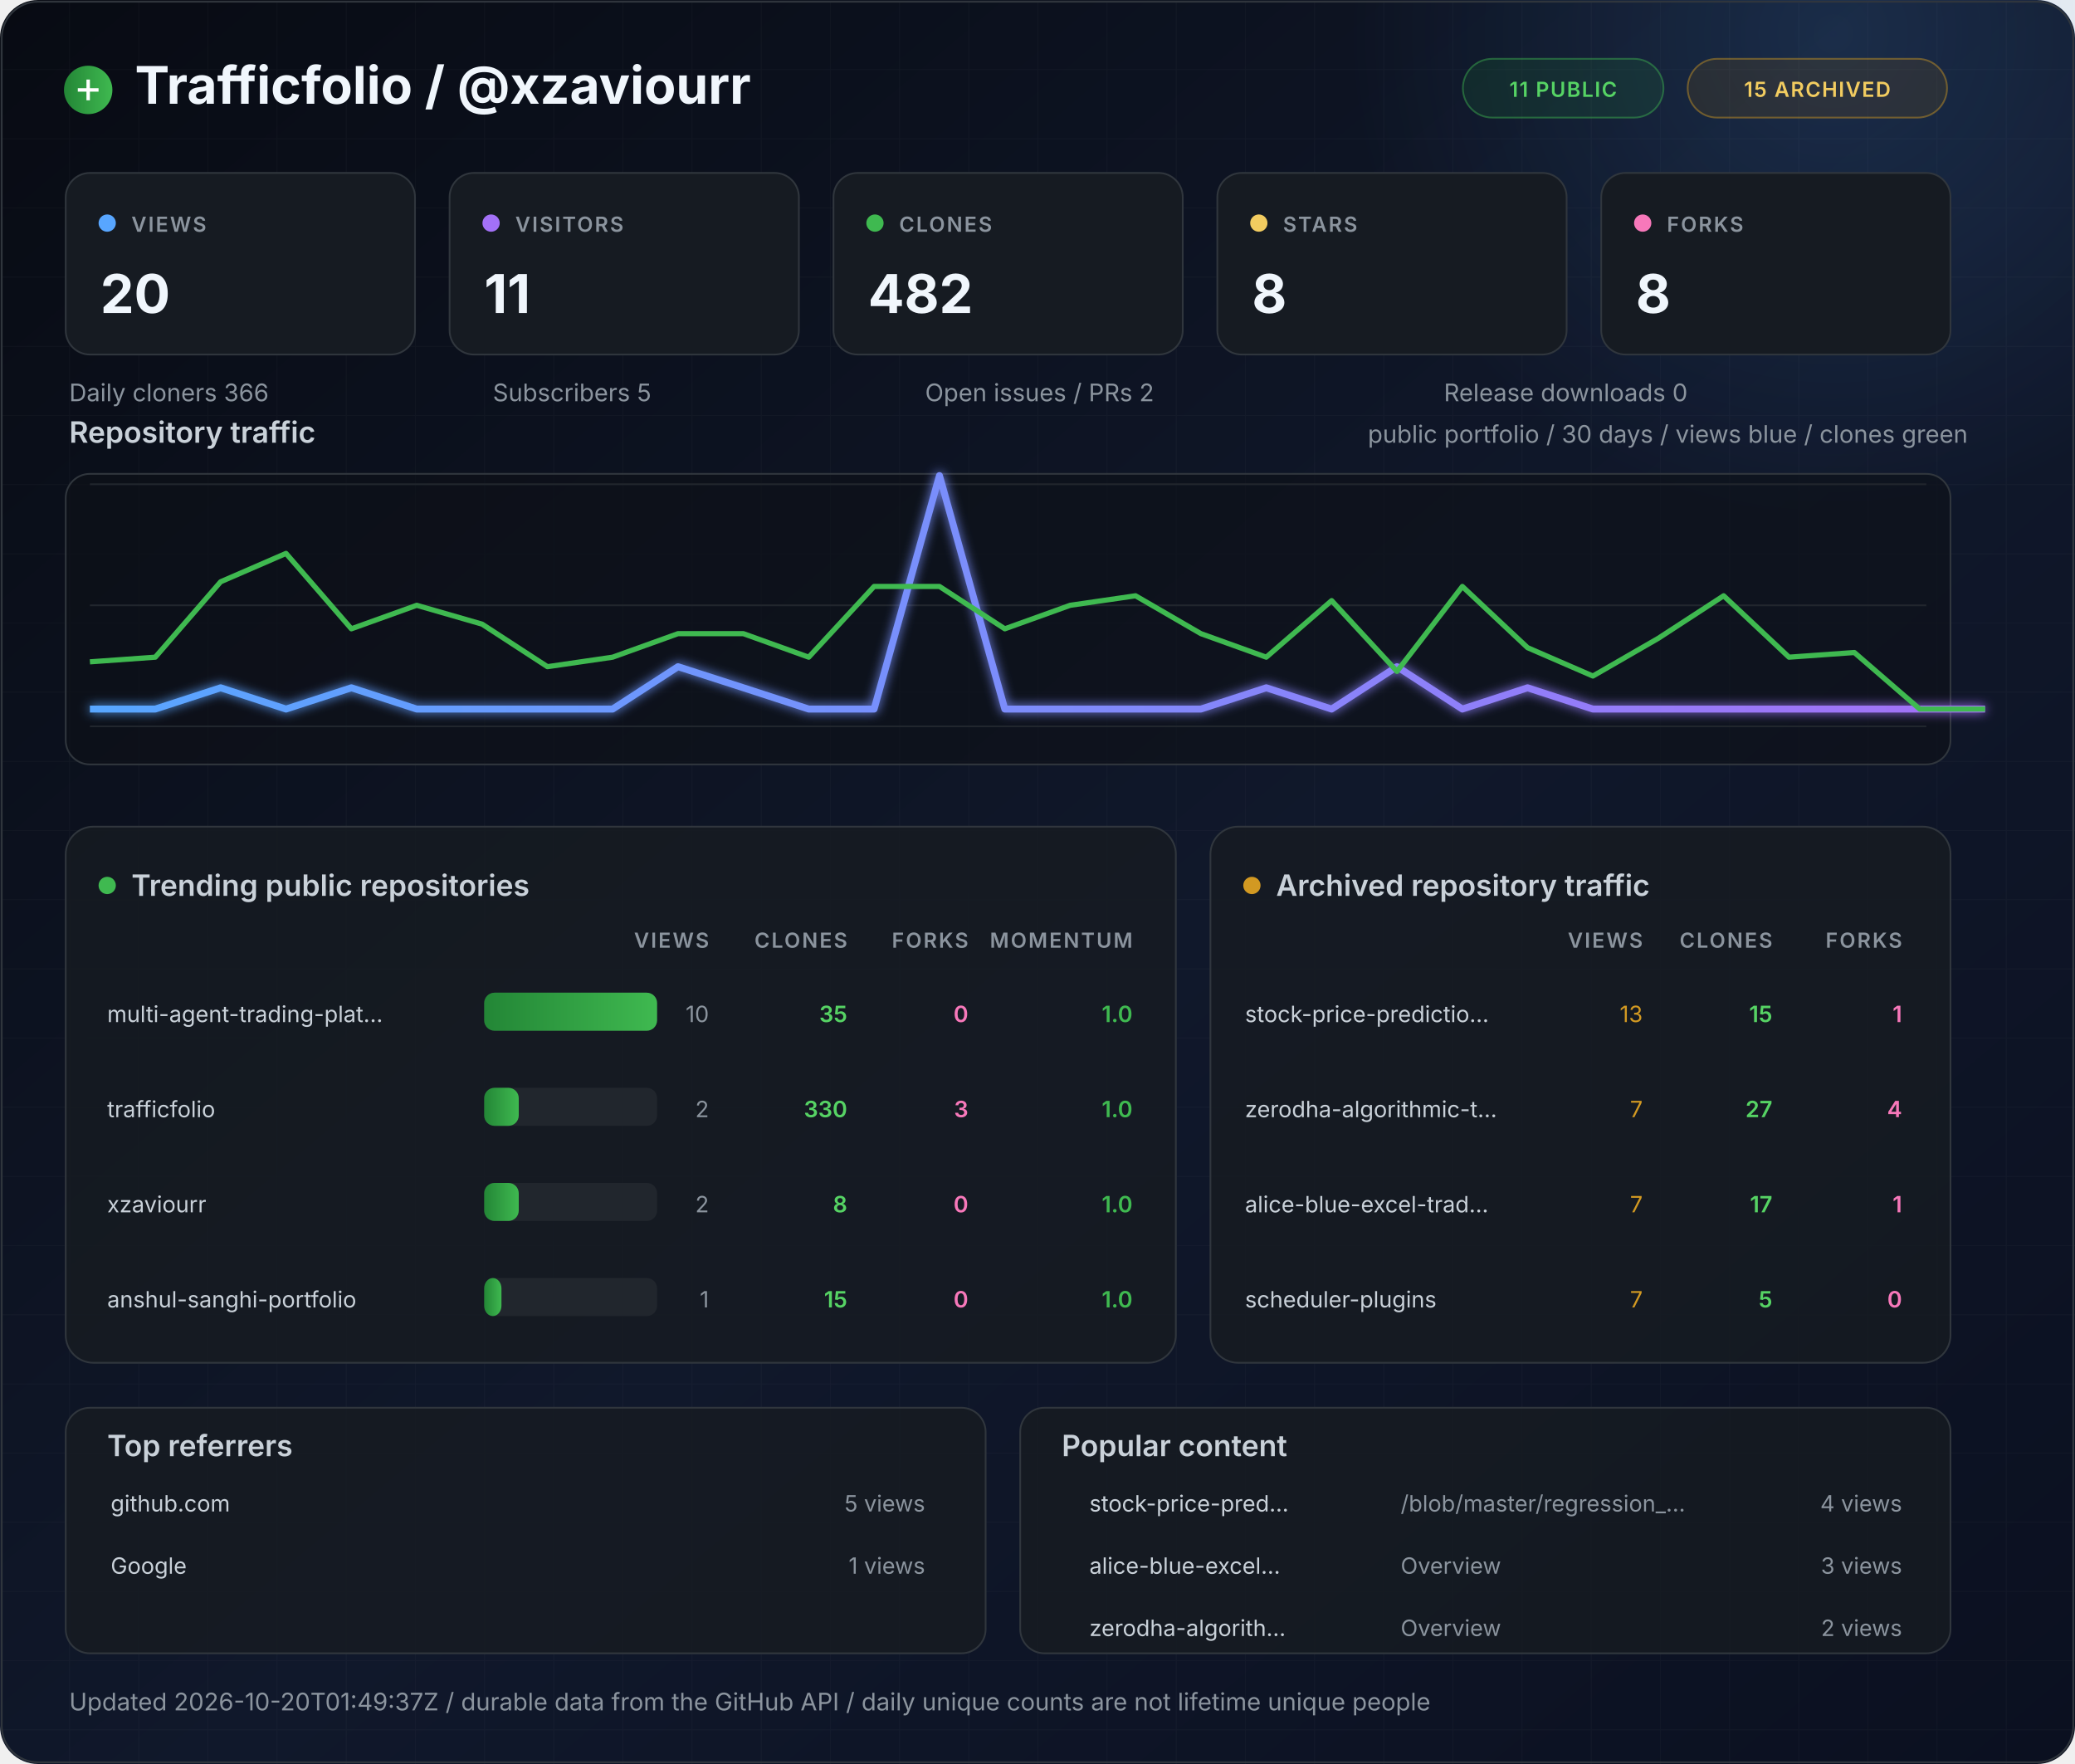
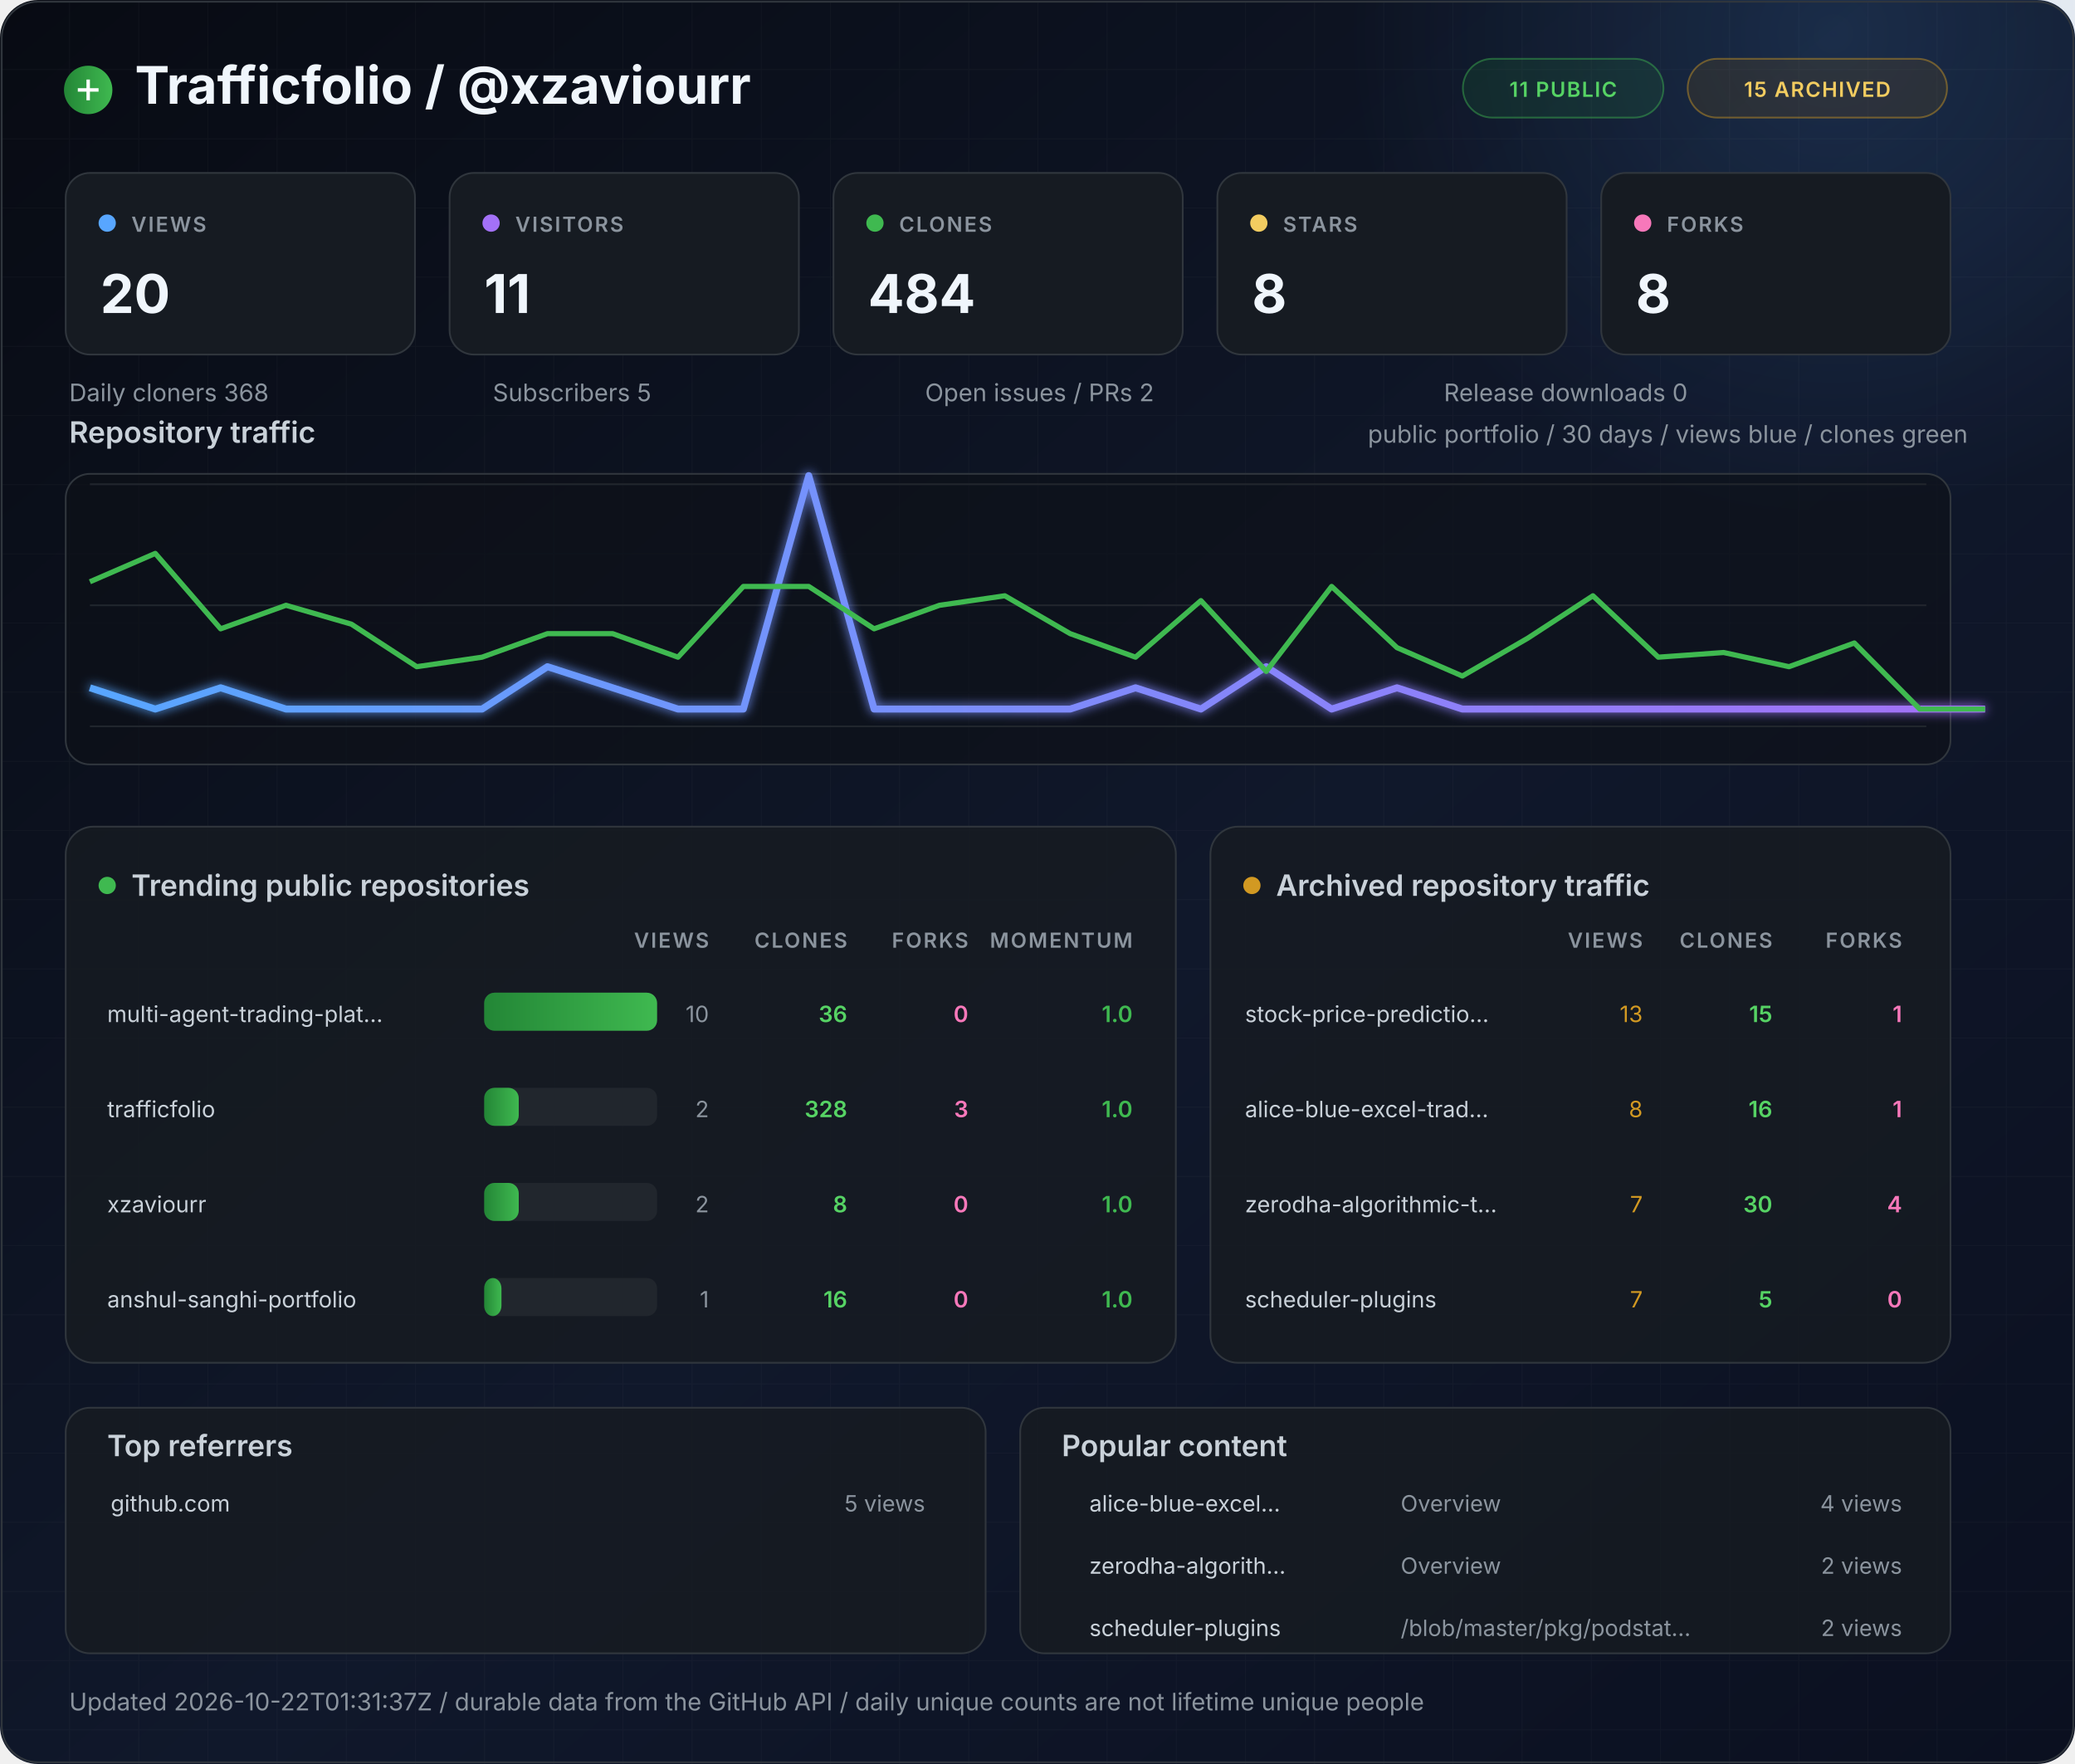
<svg xmlns="http://www.w3.org/2000/svg" width="1200" height="1020" viewBox="0 0 1200 1020" role="img" aria-label="Trafficfolio GitHub analytics dashboard for xzaviourr">
  <defs>
    <linearGradient id="bg" x1="0" y1="0" x2="1" y2="1">
      <stop stop-color="#080b13" />
      <stop offset=".55" stop-color="#10182b" />
      <stop offset="1" stop-color="#0b1020" />
    </linearGradient>
    <linearGradient id="line" x1="0" y1="0" x2="1" y2="0">
      <stop stop-color="#58a6ff" />
      <stop offset="1" stop-color="#a371f7" />
    </linearGradient>
    <linearGradient id="bar" x1="0" y1="0" x2="1" y2="0">
      <stop stop-color="#238636" />
      <stop offset="1" stop-color="#3fb950" />
    </linearGradient>
    <linearGradient id="archiveBar" x1="0" y1="0" x2="1" y2="0">
      <stop stop-color="#9e6a03" />
      <stop offset="1" stop-color="#f2cc60" />
    </linearGradient>
    <radialGradient id="ambient">
      <stop stop-color="#58a6ff" stop-opacity=".16" />
      <stop offset="1" stop-color="#58a6ff" stop-opacity="0" />
    </radialGradient>
    <pattern id="grid" width="40" height="40" patternUnits="userSpaceOnUse">
      <path d="M40 0H0V40" fill="none" stroke="#ffffff" stroke-opacity=".025" />
    </pattern>
    <filter id="glow">
      <feGaussianBlur stdDeviation="3" result="b" />
      <feMerge>
        <feMergeNode in="b" />
        <feMergeNode in="SourceGraphic" />
      </feMerge>
    </filter>
    <style>
    .title{font:750 30px -apple-system,BlinkMacSystemFont,"Segoe UI",sans-serif;fill:#f0f6fc}
    .subtitle{font:14px -apple-system,BlinkMacSystemFont,"Segoe UI",sans-serif;fill:#8b949e}
    .label{font:600 12px -apple-system,BlinkMacSystemFont,"Segoe UI",sans-serif;fill:#8b949e;letter-spacing:1px}
    .metric{font:700 31px -apple-system,BlinkMacSystemFont,"Segoe UI",sans-serif;fill:#f0f6fc}
    .section{font:600 17px -apple-system,BlinkMacSystemFont,"Segoe UI",sans-serif;fill:#c9d1d9}
    .repo,.value,.trend,.archive,.clone,.fork{font:13px -apple-system,BlinkMacSystemFont,"Segoe UI",sans-serif;fill:#c9d1d9}
    .value{fill:#8b949e} .trend{fill:#3fb950;font-weight:600} .archive{fill:#d29922}
    .clone{fill:#56d364;font-weight:600} .fork{fill:#f778ba;font-weight:600}
    .pill{font:600 12px -apple-system,BlinkMacSystemFont,"Segoe UI",sans-serif;letter-spacing:.7px}
  </style>
  </defs>
  <rect width="1200" height="1020" rx="22" fill="url(#bg)" />
  <rect width="1200" height="1020" rx="22" fill="url(#grid)" />
  <circle cx="1060" cy="20" r="280" fill="url(#ambient)" />
  <rect x="1" y="1" width="1198" height="1018" rx="21" fill="none" stroke="#30363d" />
  <circle cx="51" cy="52" r="14" fill="url(#bar)" />
  <path d="M45 52h12M51 46v12" stroke="#fff" stroke-width="2" />
  <text x="78" y="60" class="title">Trafficfolio / @xzaviourr</text>
  <rect x="846" y="34" width="116" height="34" rx="17" fill="#238636" fill-opacity=".16" stroke="#3fb950" stroke-opacity=".45" />
  <text x="904" y="56" text-anchor="middle" class="pill" fill="#56d364">11 PUBLIC</text>
  <rect x="976" y="34" width="150" height="34" rx="17" fill="#9e6a03" fill-opacity=".14" stroke="#d29922" stroke-opacity=".45" />
  <text x="1051" y="56" text-anchor="middle" class="pill" fill="#f2cc60">15 ARCHIVED</text>
  <rect x="38" y="100" width="202" height="105" rx="14" fill="#161b22" stroke="#30363d" />
  <circle cx="62" cy="129" r="5" fill="#58a6ff" />
  <text x="76" y="134" class="label">VIEWS</text>
  <text x="58" y="181" class="metric">20</text>
  <rect x="260" y="100" width="202" height="105" rx="14" fill="#161b22" stroke="#30363d" />
  <circle cx="284" cy="129" r="5" fill="#a371f7" />
  <text x="298" y="134" class="label">VISITORS</text>
  <text x="280" y="181" class="metric">11</text>
  <rect x="482" y="100" width="202" height="105" rx="14" fill="#161b22" stroke="#30363d" />
  <circle cx="506" cy="129" r="5" fill="#3fb950" />
  <text x="520" y="134" class="label">CLONES</text>
-   <text x="502" y="181" class="metric">482</text>
+   <text x="502" y="181" class="metric">484</text>
  <rect x="704" y="100" width="202" height="105" rx="14" fill="#161b22" stroke="#30363d" />
  <circle cx="728" cy="129" r="5" fill="#f2cc60" />
  <text x="742" y="134" class="label">STARS</text>
  <text x="724" y="181" class="metric">8</text>
  <rect x="926" y="100" width="202" height="105" rx="14" fill="#161b22" stroke="#30363d" />
  <circle cx="950" cy="129" r="5" fill="#f778ba" />
  <text x="964" y="134" class="label">FORKS</text>
  <text x="946" y="181" class="metric">8</text>
-   <text x="40" y="232" class="subtitle">Daily cloners 366</text>
+   <text x="40" y="232" class="subtitle">Daily cloners 368</text>
  <text x="285" y="232" class="subtitle">Subscribers 5</text>
  <text x="535" y="232" class="subtitle">Open issues / PRs 2</text>
  <text x="835" y="232" class="subtitle">Release downloads 0</text>
  <text x="40" y="256" class="section">Repository traffic</text>
  <text x="1138" y="256" text-anchor="end" class="subtitle">public portfolio / 30 days / views blue / clones green</text>
  <rect x="38" y="274" width="1090" height="168" rx="14" fill="#0d1117" fill-opacity=".62" stroke="#30363d" />
  <line x1="52" y1="420" x2="1114" y2="420" stroke="#21262d" />
  <line x1="52" y1="350" x2="1114" y2="350" stroke="#21262d" />
  <line x1="52" y1="280" x2="1114" y2="280" stroke="#21262d" />
-   <polyline points="52.0,410.0 89.8,410.0 127.6,397.7 165.4,410.0 203.2,397.7 241.0,410.0 278.8,410.0 316.6,410.0 354.3,410.0 392.1,385.5 429.9,397.7 467.7,410.0 505.5,410.0 543.3,275.0 581.1,410.0 618.9,410.0 656.7,410.0 694.5,410.0 732.3,397.7 770.1,410.0 807.9,385.5 845.7,410.0 883.4,397.7 921.2,410.0 959.0,410.0 996.8,410.0 1034.6,410.0 1072.4,410.0 1110.2,410.0 1148.0,410.0" fill="none" stroke="url(#line)" stroke-width="4" stroke-linejoin="round" filter="url(#glow)" />
-   <polyline points="52.0,382.7 89.8,380.0 127.6,336.4 165.4,320.0 203.2,363.6 241.0,350.0 278.8,360.9 316.6,385.5 354.3,380.0 392.1,366.4 429.9,366.4 467.7,380.0 505.5,339.1 543.3,339.1 581.1,363.6 618.9,350.0 656.7,344.5 694.5,366.4 732.3,380.0 770.1,347.3 807.9,388.2 845.7,339.1 883.4,374.5 921.2,390.9 959.0,369.1 996.8,344.5 1034.6,380.0 1072.4,377.3 1110.2,410.0 1148.0,410.0" fill="none" stroke="#3fb950" stroke-width="3" stroke-linejoin="round" />
+   <polyline points="52.0,397.7 89.8,410.0 127.6,397.7 165.4,410.0 203.2,410.0 241.0,410.0 278.8,410.0 316.6,385.5 354.3,397.7 392.1,410.0 429.9,410.0 467.7,275.0 505.5,410.0 543.3,410.0 581.1,410.0 618.9,410.0 656.7,397.7 694.5,410.0 732.3,385.5 770.1,410.0 807.9,397.7 845.7,410.0 883.4,410.0 921.2,410.0 959.0,410.0 996.8,410.0 1034.6,410.0 1072.4,410.0 1110.2,410.0 1148.0,410.0" fill="none" stroke="url(#line)" stroke-width="4" stroke-linejoin="round" filter="url(#glow)" />
+   <polyline points="52.0,336.4 89.8,320.0 127.6,363.6 165.4,350.0 203.2,360.9 241.0,385.5 278.8,380.0 316.6,366.4 354.3,366.4 392.1,380.0 429.9,339.1 467.7,339.1 505.5,363.6 543.3,350.0 581.1,344.5 618.9,366.4 656.7,380.0 694.5,347.3 732.3,388.2 770.1,339.1 807.9,374.5 845.7,390.9 883.4,369.1 921.2,344.5 959.0,380.0 996.8,377.3 1034.6,385.5 1072.4,371.8 1110.2,410.0 1148.0,410.0" fill="none" stroke="#3fb950" stroke-width="3" stroke-linejoin="round" />
  <rect x="38" y="478" width="642" height="310" rx="16" fill="#161b22" fill-opacity=".82" stroke="#30363d" />
  <circle cx="62" cy="512" r="5" fill="#3fb950" />
  <text x="76" y="518" class="section">Trending public repositories</text>
  <text x="410" y="548" text-anchor="end" class="label">VIEWS</text>
  <text x="490" y="548" text-anchor="end" class="label">CLONES</text>
  <text x="560" y="548" text-anchor="end" class="label">FORKS</text>
  <text x="655" y="548" text-anchor="end" class="label">MOMENTUM</text>
  <text x="62" y="591" class="repo">multi-agent-trading-plat...</text>
  <rect x="280" y="574" width="100" height="22" rx="6" fill="#21262d" />
  <rect x="280" y="574" width="100" height="22" rx="6" fill="url(#bar)" />
  <text x="410" y="591" text-anchor="end" class="value">10</text>
-   <text x="490" y="591" text-anchor="end" class="clone">35</text>
+   <text x="490" y="591" text-anchor="end" class="clone">36</text>
  <text x="560" y="591" text-anchor="end" class="fork">0</text>
  <text x="655" y="591" text-anchor="end" class="trend">1.0</text>
  <text x="62" y="646" class="repo">trafficfolio</text>
  <rect x="280" y="629" width="100" height="22" rx="6" fill="#21262d" />
  <rect x="280" y="629" width="20" height="22" rx="6" fill="url(#bar)" />
  <text x="410" y="646" text-anchor="end" class="value">2</text>
-   <text x="490" y="646" text-anchor="end" class="clone">330</text>
+   <text x="490" y="646" text-anchor="end" class="clone">328</text>
  <text x="560" y="646" text-anchor="end" class="fork">3</text>
  <text x="655" y="646" text-anchor="end" class="trend">1.0</text>
  <text x="62" y="701" class="repo">xzaviourr</text>
  <rect x="280" y="684" width="100" height="22" rx="6" fill="#21262d" />
  <rect x="280" y="684" width="20" height="22" rx="6" fill="url(#bar)" />
  <text x="410" y="701" text-anchor="end" class="value">2</text>
  <text x="490" y="701" text-anchor="end" class="clone">8</text>
  <text x="560" y="701" text-anchor="end" class="fork">0</text>
  <text x="655" y="701" text-anchor="end" class="trend">1.0</text>
  <text x="62" y="756" class="repo">anshul-sanghi-portfolio</text>
  <rect x="280" y="739" width="100" height="22" rx="6" fill="#21262d" />
  <rect x="280" y="739" width="10" height="22" rx="6" fill="url(#bar)" />
  <text x="410" y="756" text-anchor="end" class="value">1</text>
-   <text x="490" y="756" text-anchor="end" class="clone">15</text>
+   <text x="490" y="756" text-anchor="end" class="clone">16</text>
  <text x="560" y="756" text-anchor="end" class="fork">0</text>
  <text x="655" y="756" text-anchor="end" class="trend">1.0</text>
  <rect x="700" y="478" width="428" height="310" rx="16" fill="#161b22" fill-opacity=".82" stroke="#30363d" />
  <circle cx="724" cy="512" r="5" fill="#d29922" />
  <text x="738" y="518" class="section">Archived repository traffic</text>
  <text x="950" y="548" text-anchor="end" class="label">VIEWS</text>
  <text x="1025" y="548" text-anchor="end" class="label">CLONES</text>
  <text x="1100" y="548" text-anchor="end" class="label">FORKS</text>
  <text x="720" y="591" class="repo">stock-price-predictio...</text>
  <text x="950" y="591" text-anchor="end" class="archive">13</text>
  <text x="1025" y="591" text-anchor="end" class="clone">15</text>
  <text x="1100" y="591" text-anchor="end" class="fork">1</text>
-   <text x="720" y="646" class="repo">zerodha-algorithmic-t...</text>
-   <text x="950" y="646" text-anchor="end" class="archive">7</text>
-   <text x="1025" y="646" text-anchor="end" class="clone">27</text>
-   <text x="1100" y="646" text-anchor="end" class="fork">4</text>
-   <text x="720" y="701" class="repo">alice-blue-excel-trad...</text>
+   <text x="720" y="646" class="repo">alice-blue-excel-trad...</text>
+   <text x="950" y="646" text-anchor="end" class="archive">8</text>
+   <text x="1025" y="646" text-anchor="end" class="clone">16</text>
+   <text x="1100" y="646" text-anchor="end" class="fork">1</text>
+   <text x="720" y="701" class="repo">zerodha-algorithmic-t...</text>
  <text x="950" y="701" text-anchor="end" class="archive">7</text>
-   <text x="1025" y="701" text-anchor="end" class="clone">17</text>
-   <text x="1100" y="701" text-anchor="end" class="fork">1</text>
+   <text x="1025" y="701" text-anchor="end" class="clone">30</text>
+   <text x="1100" y="701" text-anchor="end" class="fork">4</text>
  <text x="720" y="756" class="repo">scheduler-plugins</text>
  <text x="950" y="756" text-anchor="end" class="archive">7</text>
  <text x="1025" y="756" text-anchor="end" class="clone">5</text>
  <text x="1100" y="756" text-anchor="end" class="fork">0</text>
  <rect x="38" y="814" width="532" height="142" rx="14" fill="#161b22" fill-opacity=".82" stroke="#30363d" />
  <text x="62" y="842" class="section">Top referrers</text>
  <text x="64" y="874" class="repo">github.com</text>
  <text x="535" y="874" text-anchor="end" class="value">5 views</text>
-   <text x="64" y="910" class="repo">Google</text>
-   <text x="535" y="910" text-anchor="end" class="value">1 views</text>
  <rect x="590" y="814" width="538" height="142" rx="14" fill="#161b22" fill-opacity=".82" stroke="#30363d" />
  <text x="614" y="842" class="section">Popular content</text>
-   <text x="630" y="874" class="repo">stock-price-pred...</text>
-   <text x="810" y="874" class="value">/blob/master/regression_...</text>
+   <text x="630" y="874" class="repo">alice-blue-excel...</text>
+   <text x="810" y="874" class="value">Overview</text>
  <text x="1100" y="874" text-anchor="end" class="value">4 views</text>
-   <text x="630" y="910" class="repo">alice-blue-excel...</text>
+   <text x="630" y="910" class="repo">zerodha-algorith...</text>
  <text x="810" y="910" class="value">Overview</text>
-   <text x="1100" y="910" text-anchor="end" class="value">3 views</text>
-   <text x="630" y="946" class="repo">zerodha-algorith...</text>
-   <text x="810" y="946" class="value">Overview</text>
+   <text x="1100" y="910" text-anchor="end" class="value">2 views</text>
+   <text x="630" y="946" class="repo">scheduler-plugins</text>
+   <text x="810" y="946" class="value">/blob/master/pkg/podstat...</text>
  <text x="1100" y="946" text-anchor="end" class="value">2 views</text>
-   <text x="40" y="989" class="subtitle">Updated 2026-10-20T01:49:37Z / durable data from the GitHub API / daily unique counts are not lifetime unique people</text>
+   <text x="40" y="989" class="subtitle">Updated 2026-10-22T01:31:37Z / durable data from the GitHub API / daily unique counts are not lifetime unique people</text>
</svg>
